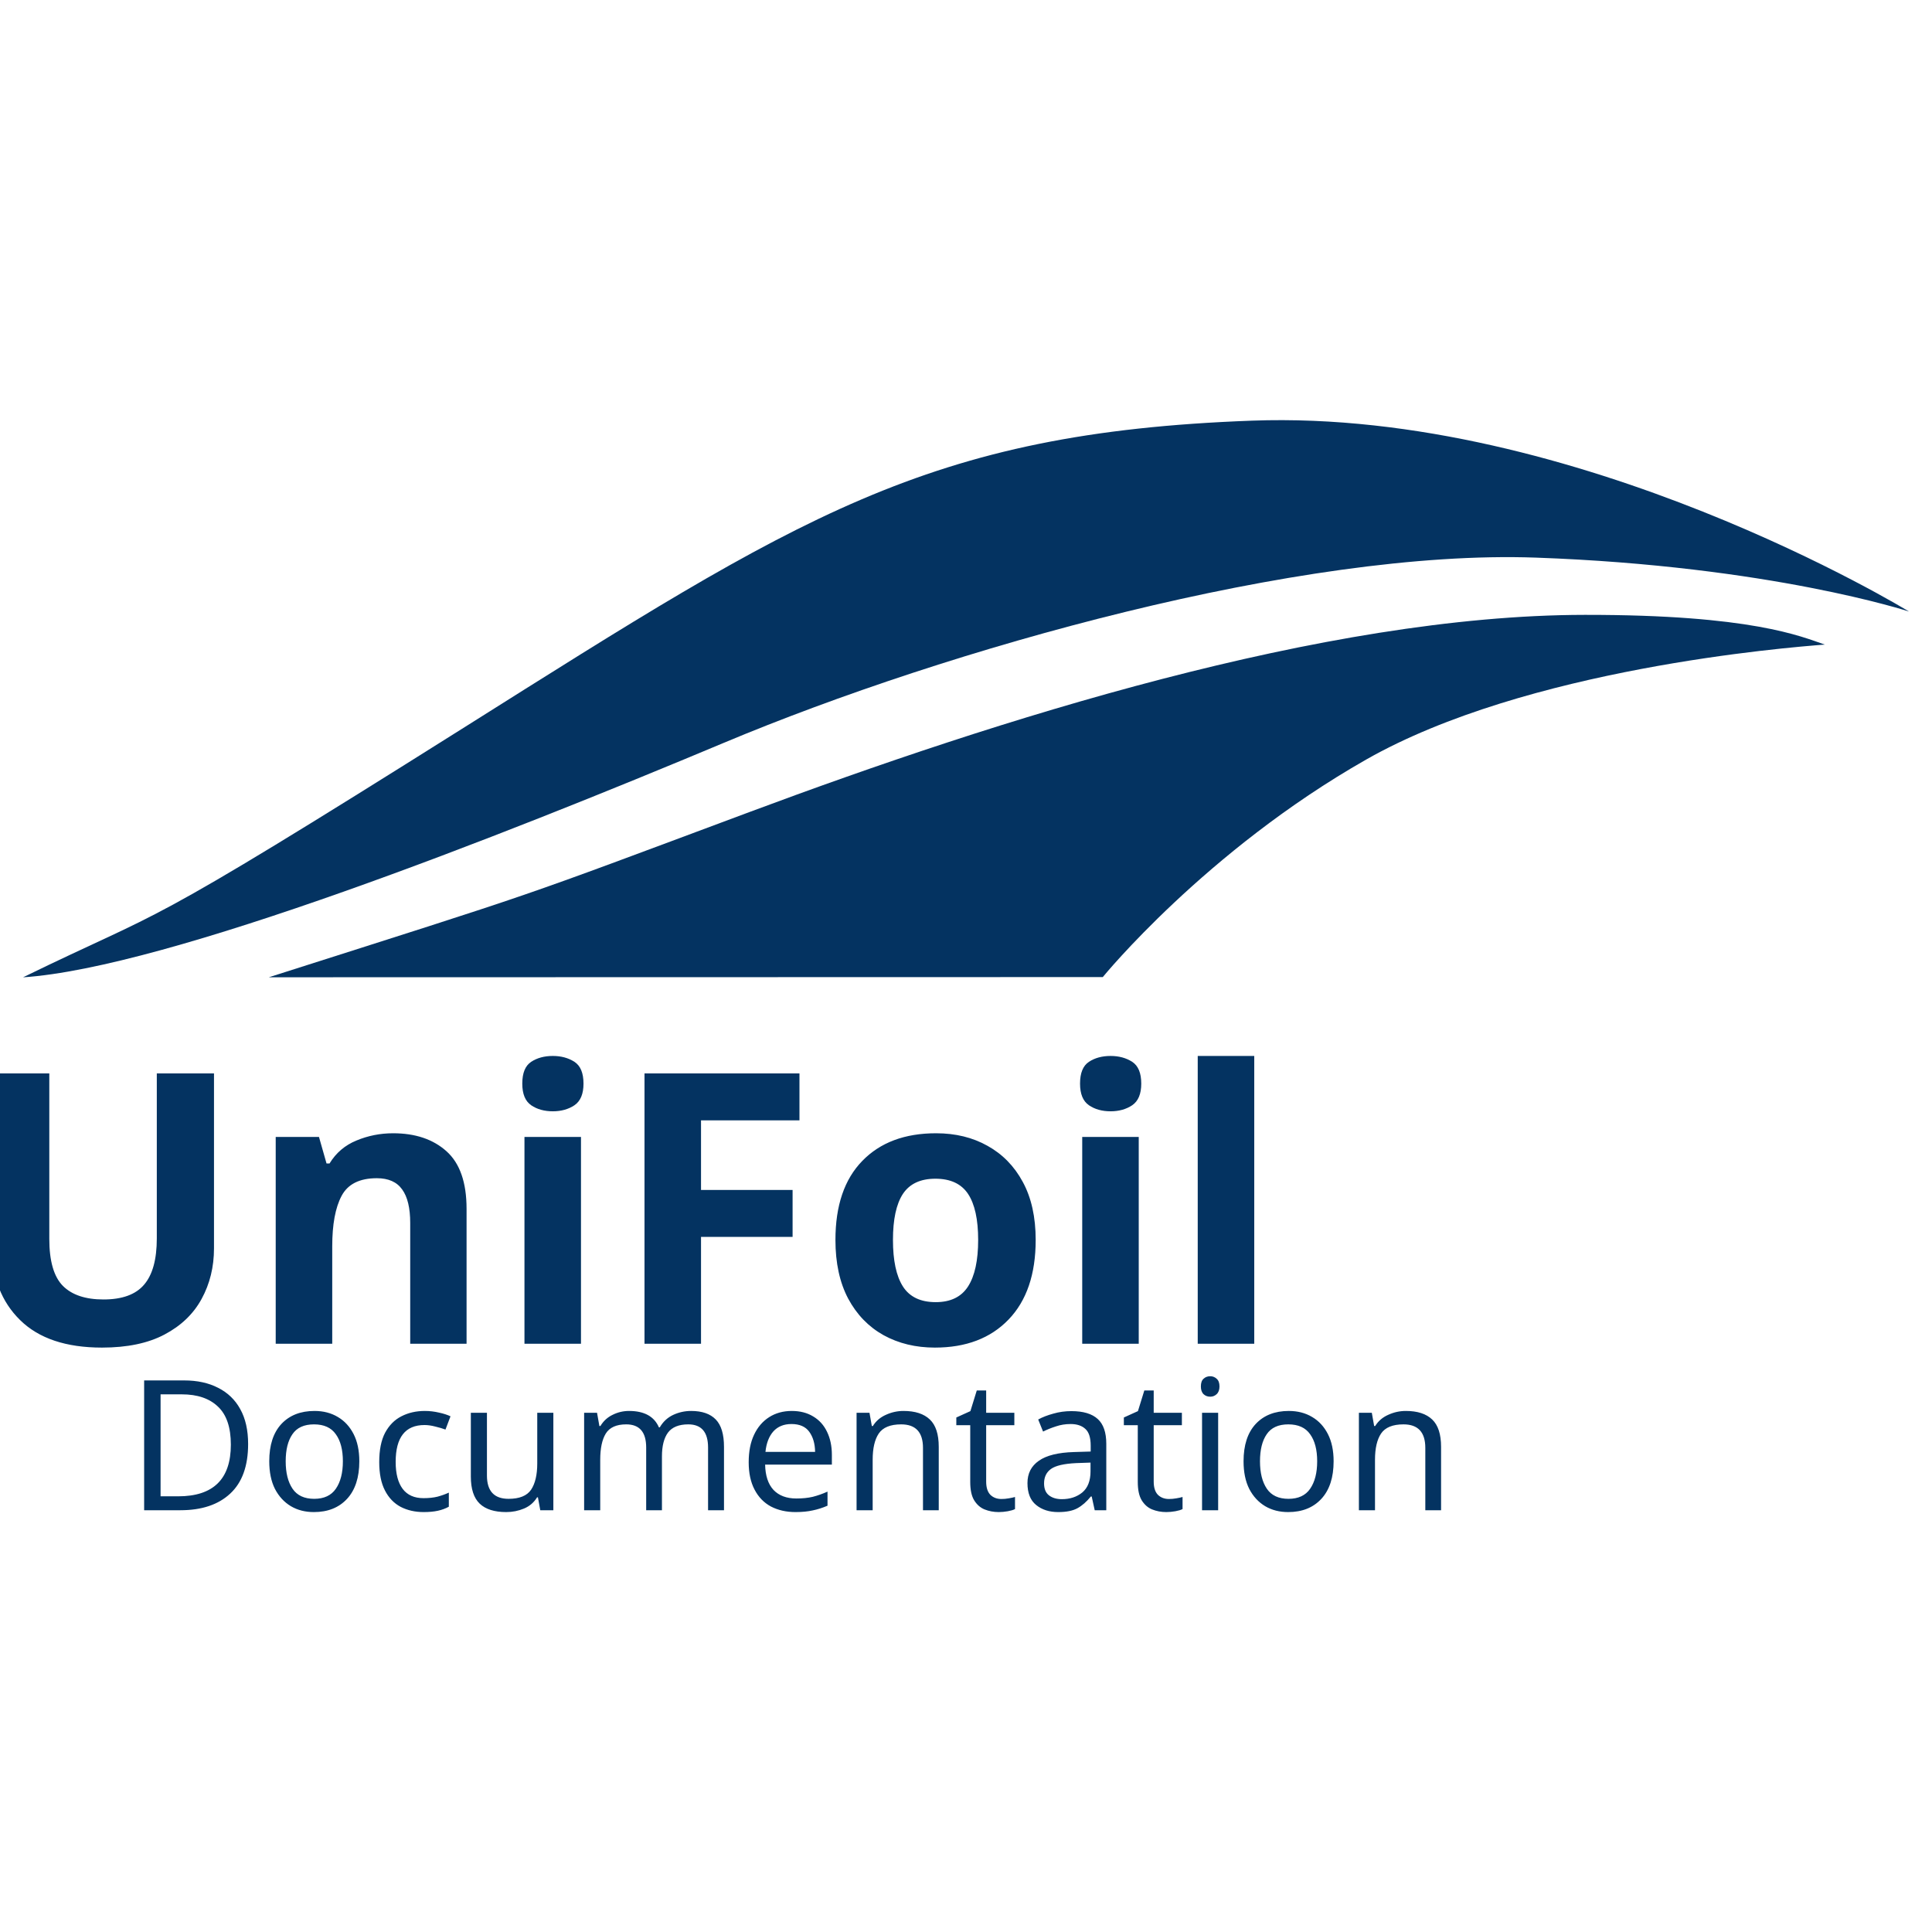
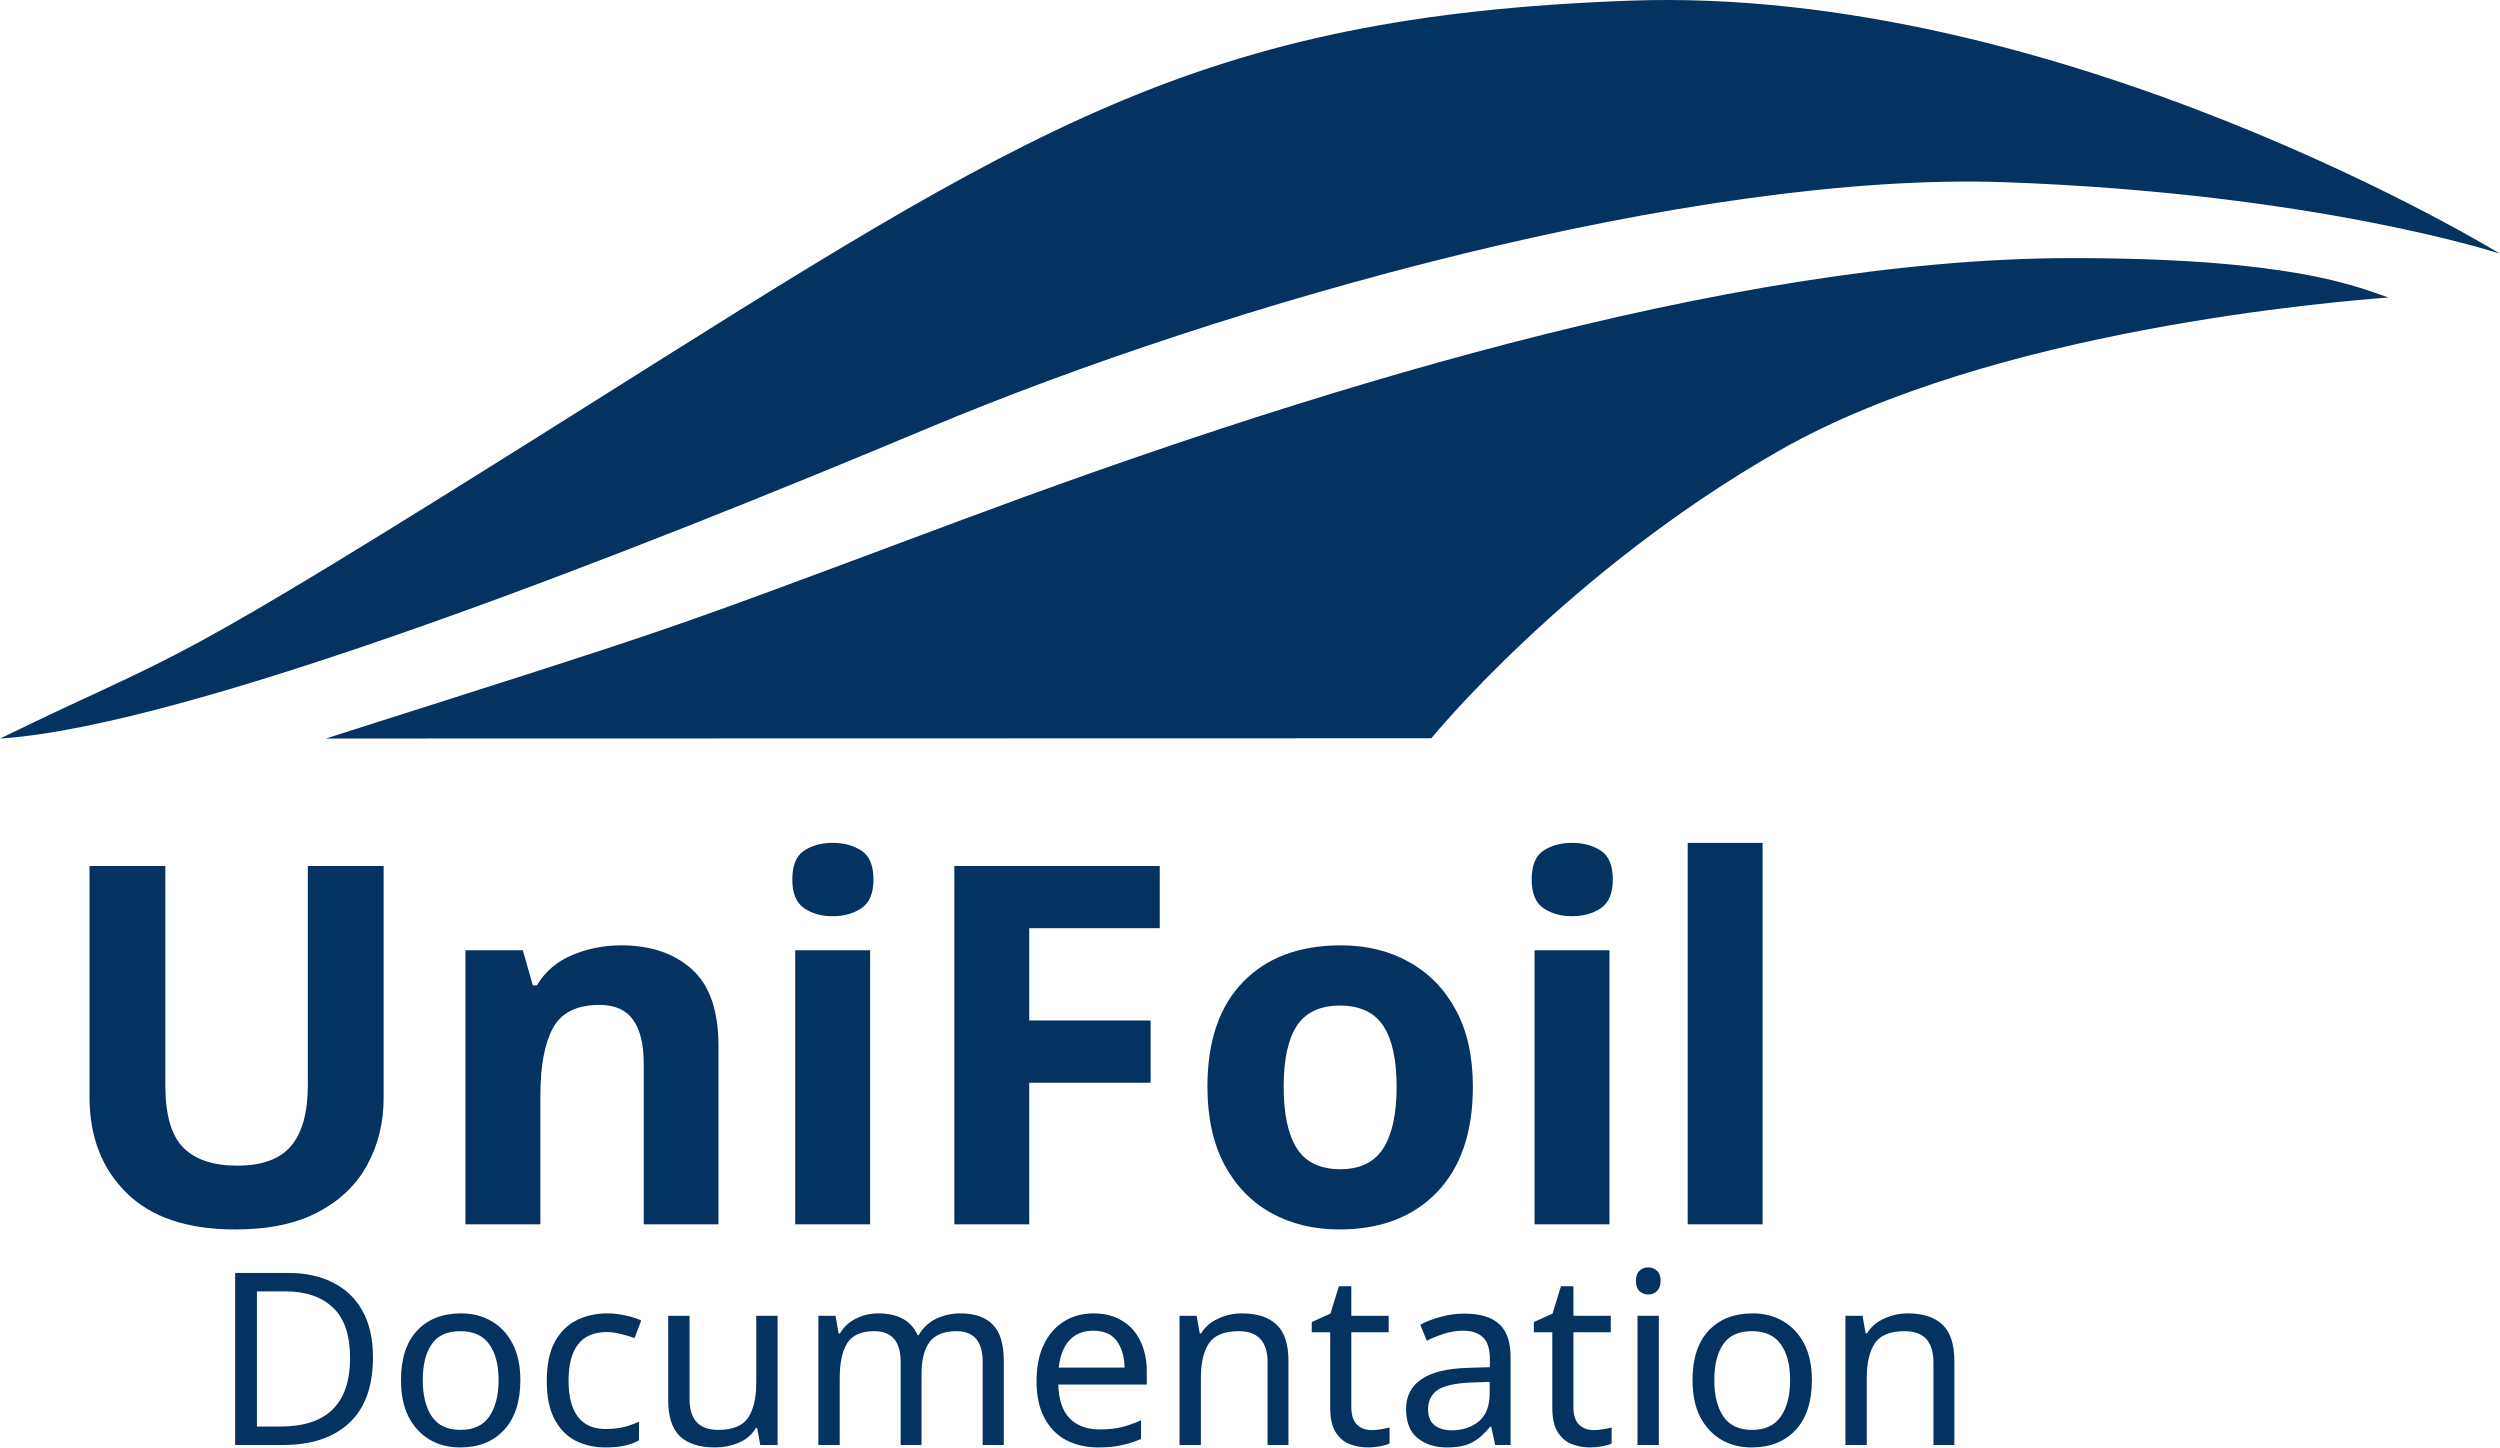
- <svg xmlns="http://www.w3.org/2000/svg" width="180mm" height="180mm" viewBox="0 0 180 180" version="1.1" id="svg5" xml:space="preserve">
+ <svg xmlns="http://www.w3.org/2000/svg" width="175.708mm" height="101.712mm" viewBox="0 0 175.708 101.712" version="1.1" id="svg5" xml:space="preserve">
  <defs id="defs2" />
-   <g id="layer1">
-     <g id="g3813" transform="translate(0,35.0994)">
-       <g id="g20756" transform="translate(-15.94003,-70.49728)">
-         <path style="fill:#043361;fill-opacity:1;stroke-width:0.265" d="m 40.985,126.448 c 26.176,-8.342 22.183,-6.967 44.8,-15.401 23.011,-8.581 53.535,-18.339 77.817,-18.364 15.527,-0.016 20.136,2.011 22.349,2.769 -3.565,0.274 -27.79,2.211 -42.745,10.722 -14.955,8.511 -24.522,20.256 -24.522,20.256 z" id="path384" />
-         <path style="fill:#043361;fill-opacity:1;stroke-width:0.265" d="m 18.086,126.452 c 13.71,-6.687 9.937,-3.659 41.132,-23.3 31.194,-19.641 43.005,-27.45 73.377,-28.563 30.372,-1.113 61.2,17.783 61.2,17.783 0,0 -12.89,-4.242 -34.767,-5.022 -21.877,-0.78 -54.726,8.482 -75.629,17.246 -20.903,8.764 -51.915,20.977 -65.313,21.856 z" id="path16900" />
-       </g>
-       <text xml:space="preserve" style="font-weight:500;font-size:35.278px;font-family:'Ubuntu Sans Mono';-inkscape-font-specification:'Ubuntu Sans Mono Medium';text-align:center;text-anchor:middle;fill:#043361;fill-opacity:1;stroke:#000000;stroke-width:2.217;paint-order:stroke fill markers" x="90.039" y="90.097" id="text350">
-         <tspan id="tspan348" style="font-style:normal;font-variant:normal;font-weight:600;font-stretch:normal;font-size:35.278px;font-family:Poppins;-inkscape-font-specification:'Poppins Semi-Bold';fill:#043361;fill-opacity:1;stroke:none;stroke-width:2.217" x="90.039" y="90.097">UniFoil</tspan>
-       </text>
-       <text xml:space="preserve" style="font-weight:500;font-size:16.933px;font-family:'Ubuntu Sans Mono';-inkscape-font-specification:'Ubuntu Sans Mono Medium';text-align:center;text-anchor:middle;fill:#043361;fill-opacity:1;stroke:#000000;stroke-width:2.217;paint-order:stroke fill markers" x="89.118" y="105.604" id="text350-2">
-         <tspan id="tspan348-2" style="font-style:normal;font-variant:normal;font-weight:normal;font-stretch:normal;font-size:16.933px;font-family:Poppins;-inkscape-font-specification:Poppins;fill:#043361;fill-opacity:1;stroke:none;stroke-width:2.217" x="89.118" y="105.604">Documentation</tspan>
-       </text>
+   <g id="layer1" transform="translate(-2.145782,-39.1442)">
+     <g id="g20756" transform="translate(-15.94003,-35.39788)">
+       <path style="fill:#043361;fill-opacity:1;stroke-width:0.265" d="m 40.985,126.448 c 26.176,-8.342 22.183,-6.967 44.8,-15.401 23.011,-8.581 53.535,-18.339 77.817,-18.364 15.527,-0.016 20.136,2.011 22.349,2.769 -3.565,0.274 -27.79,2.211 -42.745,10.722 -14.955,8.511 -24.522,20.256 -24.522,20.256 z" id="path384" />
+       <path style="fill:#043361;fill-opacity:1;stroke-width:0.265" d="m 18.086,126.452 c 13.71,-6.687 9.937,-3.659 41.132,-23.3 31.194,-19.641 43.005,-27.45 73.377,-28.563 30.372,-1.113 61.2,17.783 61.2,17.783 0,0 -12.89,-4.242 -34.767,-5.022 -21.877,-0.78 -54.726,8.482 -75.629,17.246 -20.903,8.764 -51.915,20.977 -65.313,21.856 z" id="path16900" />
    </g>
+     <text xml:space="preserve" style="font-weight:500;font-size:35.278px;font-family:'Ubuntu Sans Mono';-inkscape-font-specification:'Ubuntu Sans Mono Medium';text-align:center;text-anchor:middle;fill:#043361;fill-opacity:1;stroke:#000000;stroke-width:2.217;paint-order:stroke fill markers" x="90.035" y="125.196" id="text350">
+       <tspan id="tspan348" style="font-style:normal;font-variant:normal;font-weight:600;font-stretch:normal;font-size:35.278px;font-family:Poppins;-inkscape-font-specification:'Poppins Semi-Bold';fill:#043361;fill-opacity:1;stroke:none;stroke-width:2.217" x="90.035" y="125.196">UniFoil</tspan>
+     </text>
+     <text xml:space="preserve" style="font-weight:500;font-size:16.933px;font-family:'Ubuntu Sans Mono';-inkscape-font-specification:'Ubuntu Sans Mono Medium';text-align:center;text-anchor:middle;fill:#043361;fill-opacity:1;stroke:#000000;stroke-width:2.217;paint-order:stroke fill markers" x="89.958" y="140.703" id="text350-2">
+       <tspan id="tspan348-2" style="font-style:normal;font-variant:normal;font-weight:normal;font-stretch:normal;font-size:16.933px;font-family:Poppins;-inkscape-font-specification:Poppins;fill:#043361;fill-opacity:1;stroke:none;stroke-width:2.217" x="89.958" y="140.703">Documentation</tspan>
+     </text>
  </g>
</svg>
